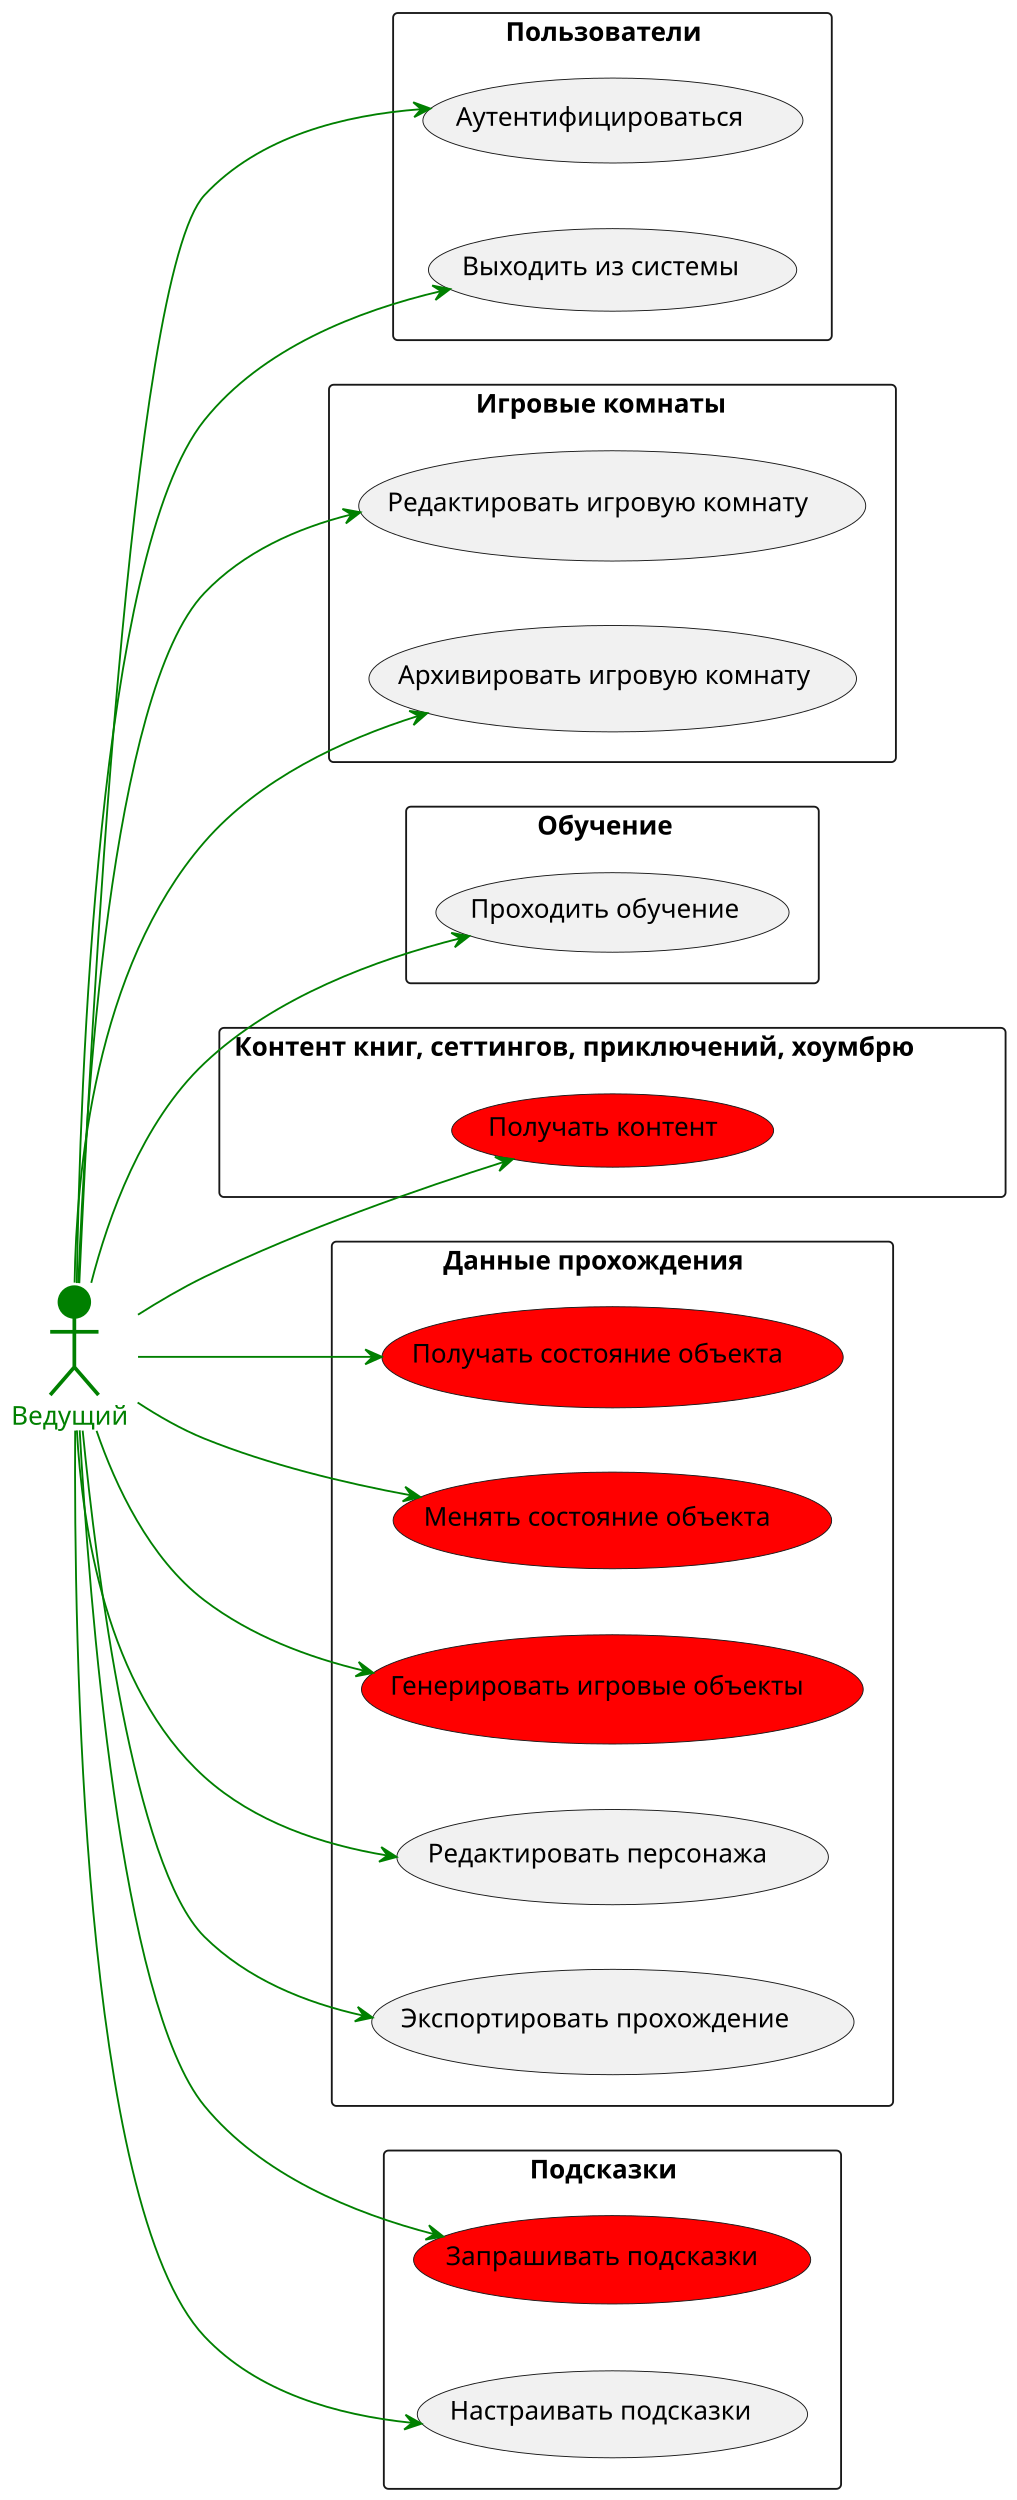
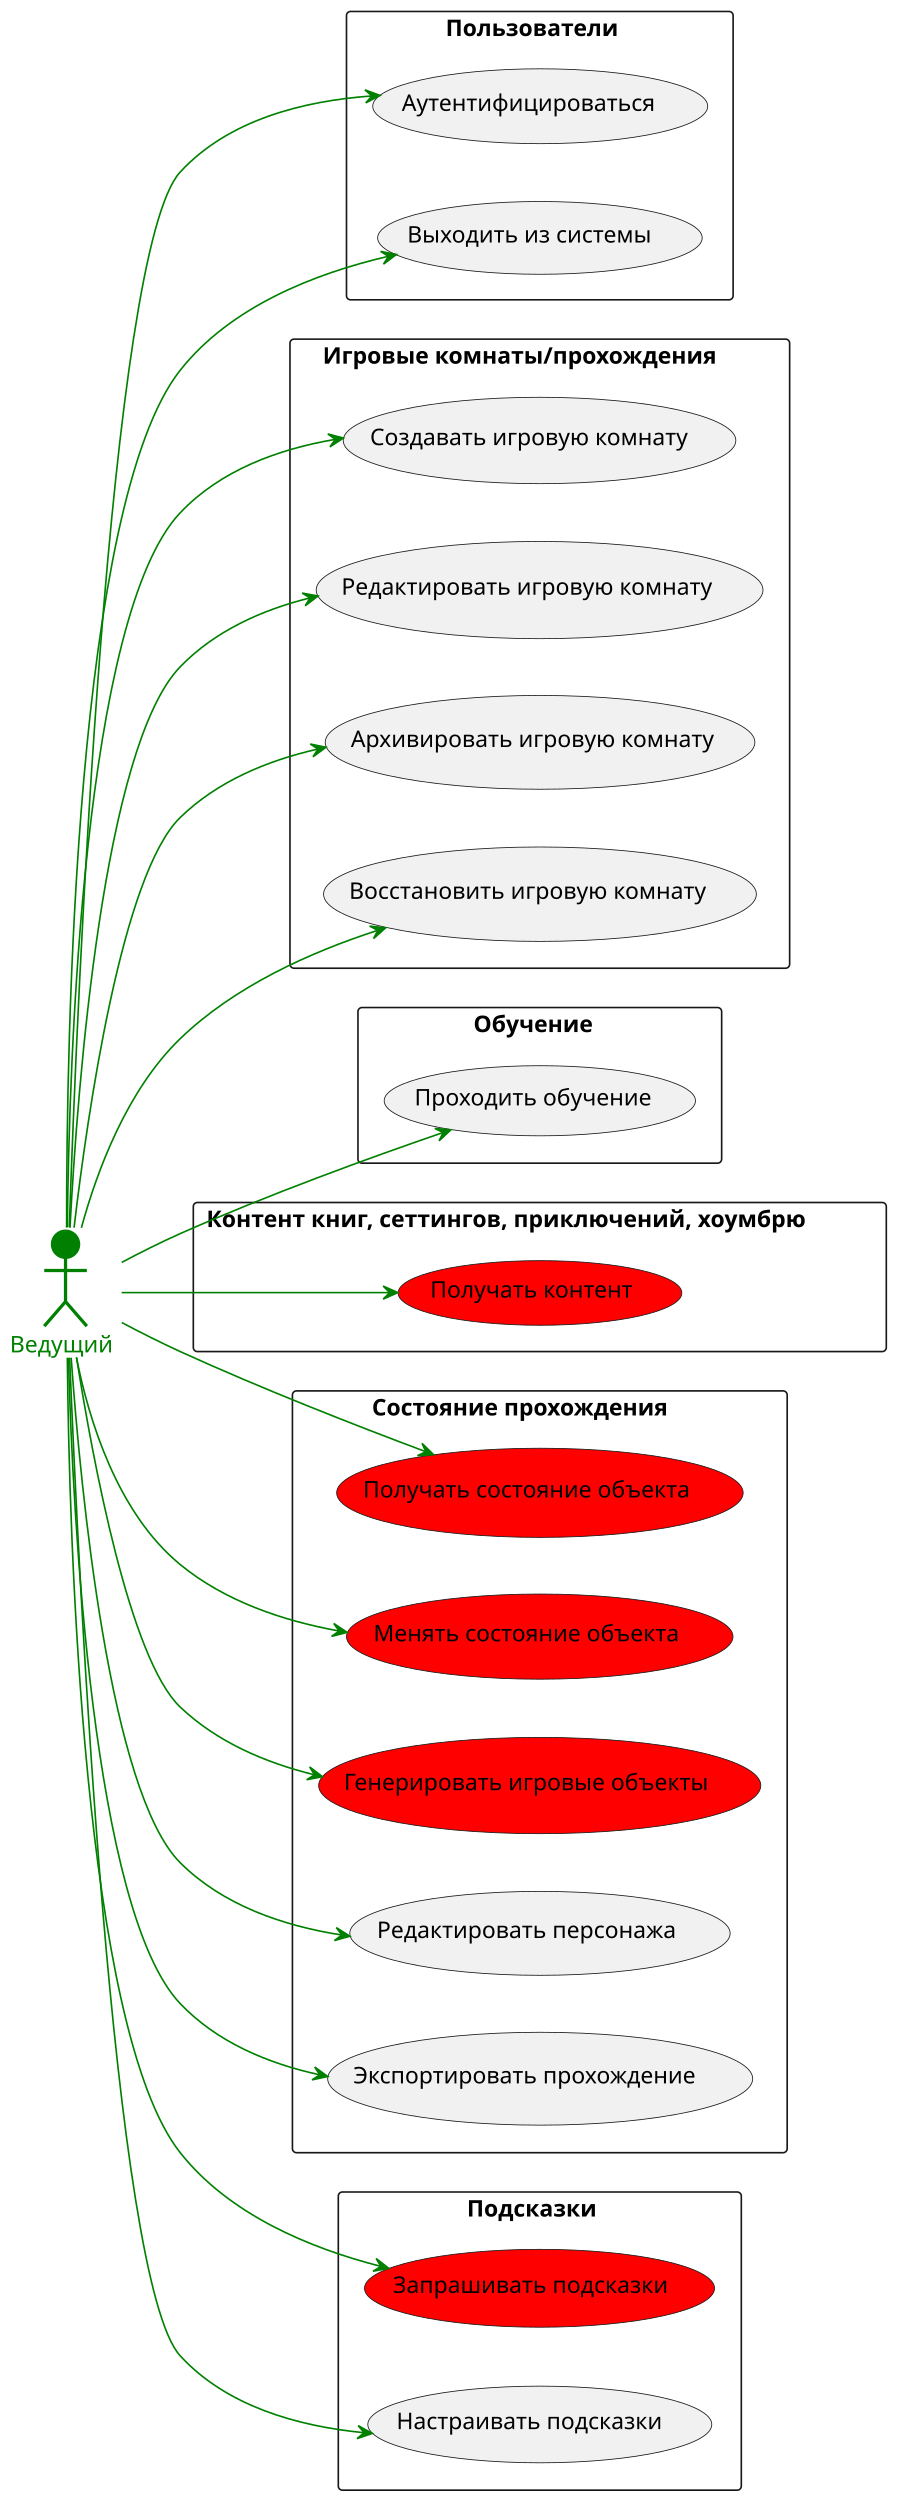
- <svg xmlns="http://www.w3.org/2000/svg" contentStyleType="text/css" height="1345px" preserveAspectRatio="none" style="width:547px;height:1345px;background:#FFFFFF;" version="1.1" viewBox="0 0 547 1345" width="547px" zoomAndPan="magnify">
+ <svg xmlns="http://www.w3.org/2000/svg" contentStyleType="text/css" height="1526px" preserveAspectRatio="none" style="width:547px;height:1526px;background:#FFFFFF;" version="1.1" viewBox="0 0 547 1526" width="547px" zoomAndPan="magnify">
  <defs />
  <g>
    <g id="cluster_Users">
      <rect fill="none" height="176" rx="2.5" ry="2.5" style="stroke:#181818;stroke-width:1.0;" width="236" x="211.5" y="7" />
      <text fill="#000000" font-family="sans-serif" font-size="14" font-weight="bold" lengthAdjust="spacing" textLength="115" x="272" y="21.995">Пользователи</text>
    </g>
    <g id="cluster_Rooms">
-       <rect fill="none" height="203" rx="2.5" ry="2.5" style="stroke:#181818;stroke-width:1.0;" width="305" x="177" y="207" />
-       <text fill="#000000" font-family="sans-serif" font-size="14" font-weight="bold" lengthAdjust="spacing" textLength="147" x="256" y="221.995">Игровые комнаты</text>
+       <rect fill="none" height="384" rx="2.5" ry="2.5" style="stroke:#181818;stroke-width:1.0;" width="305" x="177" y="207" />
+       <text fill="#000000" font-family="sans-serif" font-size="14" font-weight="bold" lengthAdjust="spacing" textLength="265" x="197" y="221.995">Игровые комнаты/прохождения</text>
    </g>
    <g id="cluster_Education">
-       <rect fill="none" height="95" rx="2.5" ry="2.5" style="stroke:#181818;stroke-width:1.0;" width="222" x="218.5" y="434" />
-       <text fill="#000000" font-family="sans-serif" font-size="14" font-weight="bold" lengthAdjust="spacing" textLength="81" x="289" y="448.995">Обучение</text>
+       <rect fill="none" height="95" rx="2.5" ry="2.5" style="stroke:#181818;stroke-width:1.0;" width="222" x="218.5" y="615" />
+       <text fill="#000000" font-family="sans-serif" font-size="14" font-weight="bold" lengthAdjust="spacing" textLength="81" x="289" y="629.995">Обучение</text>
    </g>
    <g id="cluster_Content">
-       <rect fill="none" height="91" rx="2.5" ry="2.5" style="stroke:#181818;stroke-width:1.0;" width="423" x="118" y="553" />
-       <text fill="#000000" font-family="sans-serif" font-size="14" font-weight="bold" lengthAdjust="spacing" textLength="407" x="126" y="567.995">Контент книг, сеттингов, приключений, хоумбрю</text>
+       <rect fill="none" height="91" rx="2.5" ry="2.5" style="stroke:#181818;stroke-width:1.0;" width="423" x="118" y="734" />
+       <text fill="#000000" font-family="sans-serif" font-size="14" font-weight="bold" lengthAdjust="spacing" textLength="407" x="126" y="748.995">Контент книг, сеттингов, приключений, хоумбрю</text>
    </g>
    <g id="cluster_Campaigns">
-       <rect fill="none" height="465" rx="2.5" ry="2.5" style="stroke:#181818;stroke-width:1.0;" width="302" x="178.5" y="668" />
-       <text fill="#000000" font-family="sans-serif" font-size="14" font-weight="bold" lengthAdjust="spacing" textLength="182" x="238.5" y="682.995">Данные прохождения</text>
+       <rect fill="none" height="465" rx="2.5" ry="2.5" style="stroke:#181818;stroke-width:1.0;" width="302" x="178.5" y="849" />
+       <text fill="#000000" font-family="sans-serif" font-size="14" font-weight="bold" lengthAdjust="spacing" textLength="205" x="227" y="863.995">Состояние прохождения</text>
    </g>
    <g id="cluster_Hints">
-       <rect fill="none" height="182" rx="2.5" ry="2.5" style="stroke:#181818;stroke-width:1.0;" width="246" x="206.5" y="1157" />
-       <text fill="#000000" font-family="sans-serif" font-size="14" font-weight="bold" lengthAdjust="spacing" textLength="89" x="285" y="1171.995">Подсказки</text>
+       <rect fill="none" height="182" rx="2.5" ry="2.5" style="stroke:#181818;stroke-width:1.0;" width="246" x="206.5" y="1338" />
+       <text fill="#000000" font-family="sans-serif" font-size="14" font-weight="bold" lengthAdjust="spacing" textLength="89" x="285" y="1352.995">Подсказки</text>
    </g>
    <g id="elem_Auth">
      <ellipse cx="329.748" cy="64.85" fill="#F1F1F1" rx="102.248" ry="22.85" style="stroke:#181818;stroke-width:0.5;" />
      <text fill="#000000" font-family="sans-serif" font-size="14" lengthAdjust="spacing" textLength="169" x="245.248" y="67.696">Аутентифицироваться</text>
    </g>
    <g id="elem_Logout">
      <ellipse cx="329.567" cy="145.214" fill="#F1F1F1" rx="99.067" ry="22.213" style="stroke:#181818;stroke-width:0.5;" />
      <text fill="#000000" font-family="sans-serif" font-size="14" lengthAdjust="spacing" textLength="162" x="248.567" y="148.06">Выходить из системы</text>
    </g>
+     <g id="elem_CreateRoom">
+       <ellipse cx="329.334" cy="268.867" fill="#F1F1F1" rx="119.834" ry="26.367" style="stroke:#181818;stroke-width:0.5;" />
+       <text fill="#000000" font-family="sans-serif" font-size="14" lengthAdjust="spacing" textLength="207" x="225.834" y="271.714">Создавать игровую комнату</text>
+     </g>
    <g id="elem_EditRoom">
-       <ellipse cx="329.375" cy="272.175" fill="#F1F1F1" rx="136.375" ry="29.675" style="stroke:#181818;stroke-width:0.5;" />
-       <text fill="#000000" font-family="sans-serif" font-size="14" lengthAdjust="spacing" textLength="242" x="208.375" y="275.022">Редактировать игровую комнату</text>
+       <ellipse cx="329.375" cy="360.175" fill="#F1F1F1" rx="136.375" ry="29.675" style="stroke:#181818;stroke-width:0.5;" />
+       <text fill="#000000" font-family="sans-serif" font-size="14" lengthAdjust="spacing" textLength="242" x="208.375" y="363.022">Редактировать игровую комнату</text>
    </g>
    <g id="elem_ArchiveRoom">
-       <ellipse cx="329.649" cy="365.13" fill="#F1F1F1" rx="131.149" ry="28.63" style="stroke:#181818;stroke-width:0.5;" />
-       <text fill="#000000" font-family="sans-serif" font-size="14" lengthAdjust="spacing" textLength="231" x="214.149" y="367.976">Архивировать игровую комнату</text>
+       <ellipse cx="329.649" cy="453.13" fill="#F1F1F1" rx="131.149" ry="28.63" style="stroke:#181818;stroke-width:0.5;" />
+       <text fill="#000000" font-family="sans-serif" font-size="14" lengthAdjust="spacing" textLength="231" x="214.149" y="455.976">Архивировать игровую комнату</text>
+     </g>
+     <g id="elem_RestoreRoom">
+       <ellipse cx="329.598" cy="545.819" fill="#F1F1F1" rx="132.097" ry="28.82" style="stroke:#181818;stroke-width:0.5;" />
+       <text fill="#000000" font-family="sans-serif" font-size="14" lengthAdjust="spacing" textLength="233" x="213.097" y="548.666">Восстановить игровую комнату</text>
    </g>
    <g id="elem_Learn">
-       <ellipse cx="329.512" cy="490.902" fill="#F1F1F1" rx="95.012" ry="21.402" style="stroke:#181818;stroke-width:0.5;" />
-       <text fill="#000000" font-family="sans-serif" font-size="14" lengthAdjust="spacing" textLength="153" x="253.012" y="493.749">Проходить обучение</text>
+       <ellipse cx="329.512" cy="671.902" fill="#F1F1F1" rx="95.012" ry="21.402" style="stroke:#181818;stroke-width:0.5;" />
+       <text fill="#000000" font-family="sans-serif" font-size="14" lengthAdjust="spacing" textLength="153" x="253.012" y="674.749">Проходить обучение</text>
    </g>
    <g id="elem_ReadContent">
-       <ellipse cx="329.6" cy="608.22" fill="#FF0000" rx="86.6" ry="19.72" style="stroke:#181818;stroke-width:0.5;" />
-       <text fill="#000000" font-family="sans-serif" font-size="14" lengthAdjust="spacing" textLength="134" x="262.6" y="611.067">Получать контент</text>
+       <ellipse cx="329.6" cy="789.22" fill="#FF0000" rx="86.6" ry="19.72" style="stroke:#181818;stroke-width:0.5;" />
+       <text fill="#000000" font-family="sans-serif" font-size="14" lengthAdjust="spacing" textLength="134" x="262.6" y="792.067">Получать контент</text>
    </g>
    <g id="elem_GetState">
-       <ellipse cx="329.562" cy="730.212" fill="#FF0000" rx="124.062" ry="27.212" style="stroke:#181818;stroke-width:0.5;" />
-       <text fill="#000000" font-family="sans-serif" font-size="14" lengthAdjust="spacing" textLength="216" x="221.562" y="733.059">Получать состояние объекта</text>
+       <ellipse cx="329.562" cy="911.212" fill="#FF0000" rx="124.062" ry="27.212" style="stroke:#181818;stroke-width:0.5;" />
+       <text fill="#000000" font-family="sans-serif" font-size="14" lengthAdjust="spacing" textLength="216" x="221.562" y="914.059">Получать состояние объекта</text>
    </g>
    <g id="elem_ChangeState">
-       <ellipse cx="329.462" cy="817.992" fill="#FF0000" rx="117.962" ry="25.992" style="stroke:#181818;stroke-width:0.5;" />
-       <text fill="#000000" font-family="sans-serif" font-size="14" lengthAdjust="spacing" textLength="203" x="227.962" y="820.839">Менять состояние объекта</text>
+       <ellipse cx="329.462" cy="998.992" fill="#FF0000" rx="117.962" ry="25.992" style="stroke:#181818;stroke-width:0.5;" />
+       <text fill="#000000" font-family="sans-serif" font-size="14" lengthAdjust="spacing" textLength="203" x="227.962" y="1001.839">Менять состояние объекта</text>
    </g>
    <g id="elem_Generate">
-       <ellipse cx="329.448" cy="908.889" fill="#FF0000" rx="134.948" ry="29.39" style="stroke:#181818;stroke-width:0.5;" />
-       <text fill="#000000" font-family="sans-serif" font-size="14" lengthAdjust="spacing" textLength="239" x="209.948" y="911.736">Генерировать игровые объекты</text>
+       <ellipse cx="329.448" cy="1089.889" fill="#FF0000" rx="134.948" ry="29.39" style="stroke:#181818;stroke-width:0.5;" />
+       <text fill="#000000" font-family="sans-serif" font-size="14" lengthAdjust="spacing" textLength="239" x="209.948" y="1092.736">Генерировать игровые объекты</text>
    </g>
    <g id="elem_EditChar">
-       <ellipse cx="329.594" cy="999.119" fill="#F1F1F1" rx="116.094" ry="25.619" style="stroke:#181818;stroke-width:0.5;" />
-       <text fill="#000000" font-family="sans-serif" font-size="14" lengthAdjust="spacing" textLength="199" x="230.094" y="1001.965">Редактировать персонажа</text>
+       <ellipse cx="329.594" cy="1180.119" fill="#F1F1F1" rx="116.094" ry="25.619" style="stroke:#181818;stroke-width:0.5;" />
+       <text fill="#000000" font-family="sans-serif" font-size="14" lengthAdjust="spacing" textLength="199" x="230.094" y="1182.965">Редактировать персонажа</text>
    </g>
    <g id="elem_ExportHistory">
-       <ellipse cx="329.728" cy="1087.846" fill="#F1F1F1" rx="129.728" ry="28.346" style="stroke:#181818;stroke-width:0.5;" />
-       <text fill="#000000" font-family="sans-serif" font-size="14" lengthAdjust="spacing" textLength="228" x="215.728" y="1090.692">Экспортировать прохождение</text>
+       <ellipse cx="329.728" cy="1268.846" fill="#F1F1F1" rx="129.728" ry="28.346" style="stroke:#181818;stroke-width:0.5;" />
+       <text fill="#000000" font-family="sans-serif" font-size="14" lengthAdjust="spacing" textLength="228" x="215.728" y="1271.692">Экспортировать прохождение</text>
    </g>
    <g id="elem_AskHint">
-       <ellipse cx="329.328" cy="1215.765" fill="#FF0000" rx="106.828" ry="23.765" style="stroke:#181818;stroke-width:0.5;" />
-       <text fill="#000000" font-family="sans-serif" font-size="14" lengthAdjust="spacing" textLength="179" x="239.828" y="1218.612">Запрашивать подсказки</text>
+       <ellipse cx="329.328" cy="1396.765" fill="#FF0000" rx="106.828" ry="23.765" style="stroke:#181818;stroke-width:0.5;" />
+       <text fill="#000000" font-family="sans-serif" font-size="14" lengthAdjust="spacing" textLength="179" x="239.828" y="1399.612">Запрашивать подсказки</text>
    </g>
    <g id="elem_TuneHint">
-       <ellipse cx="329.491" cy="1298.898" fill="#F1F1F1" rx="104.991" ry="23.398" style="stroke:#181818;stroke-width:0.5;" />
-       <text fill="#000000" font-family="sans-serif" font-size="14" lengthAdjust="spacing" textLength="175" x="241.991" y="1301.745">Настраивать подсказки</text>
+       <ellipse cx="329.491" cy="1479.898" fill="#F1F1F1" rx="104.991" ry="23.398" style="stroke:#181818;stroke-width:0.5;" />
+       <text fill="#000000" font-family="sans-serif" font-size="14" lengthAdjust="spacing" textLength="175" x="241.991" y="1482.745">Настраивать подсказки</text>
    </g>
    <g id="elem_UD">
-       <ellipse cx="40" cy="700.5" fill="#008000" rx="8" ry="8" style="stroke:#008000;stroke-width:2.0;" />
-       <path d="M40,708.5 L40,735.5 M27,716.5 L53,716.5 M40,735.5 L27,750.5 M40,735.5 L53,750.5 " fill="none" style="stroke:#008000;stroke-width:2.0;" />
-       <text fill="#008000" font-family="sans-serif" font-size="14" lengthAdjust="spacing" textLength="68" x="6" y="766.495">Ведущий</text>
+       <ellipse cx="40" cy="759.5" fill="#008000" rx="8" ry="8" style="stroke:#008000;stroke-width:2.0;" />
+       <path d="M40,767.5 L40,794.5 M27,775.5 L53,775.5 M40,794.5 L27,809.5 M40,794.5 L53,809.5 " fill="none" style="stroke:#008000;stroke-width:2.0;" />
+       <text fill="#008000" font-family="sans-serif" font-size="14" lengthAdjust="spacing" textLength="68" x="6" y="825.495">Ведущий</text>
    </g>
    <g id="link_UD_Auth">
-       <path d="M42.67,690.35 C48.52,559.59 70.01,147.94 110,105 C139.36,73.47 184.7,61.85 226.49,58.75 " fill="none" id="UD-to-Auth" style="stroke:#008000;stroke-width:1.0;" />
-       <polygon fill="#008000" points="231.56,58.42,222.316,55.02,226.571,58.749,222.843,63.003,231.56,58.42" style="stroke:#008000;stroke-width:1.0;" />
+       <path d="M42.28,749.05 C47.09,609.91 66.15,152.54 110,105 C139.34,73.2 184.92,61.59 226.89,58.58 " fill="none" id="UD-to-Auth" style="stroke:#008000;stroke-width:1.0;" />
+       <polygon fill="#008000" points="231.98,58.26,222.746,54.834,226.99,58.575,223.25,62.818,231.98,58.26" style="stroke:#008000;stroke-width:1.0;" />
    </g>
    <g id="link_UD_Logout">
-       <path d="M41.32,690.28 C42.95,584.21 52.68,297.48 110,226 C140.95,187.4 192.2,167.2 237.28,156.62 " fill="none" id="UD-to-Logout" style="stroke:#008000;stroke-width:1.0;" />
-       <polygon fill="#008000" points="242.18,155.5,232.515,153.607,237.306,156.615,234.298,161.406,242.18,155.5" style="stroke:#008000;stroke-width:1.0;" />
+       <path d="M40.67,749.27 C40.51,634.78 45.81,307.21 110,226 C140.68,187.18 191.91,166.97 237.06,156.44 " fill="none" id="UD-to-Logout" style="stroke:#008000;stroke-width:1.0;" />
+       <polygon fill="#008000" points="241.97,155.33,232.305,153.438,237.096,156.445,234.089,161.236,241.97,155.33" style="stroke:#008000;stroke-width:1.0;" />
+     </g>
+     <g id="link_UD_CreateRoom">
+       <path d="M41.1,749.14 C42.2,646.27 50.8,375.53 110,313 C134.47,287.15 169.56,274.2 204.48,268.21 " fill="none" id="UD-to-CreateRoom" style="stroke:#008000;stroke-width:1.0;" />
+       <polygon fill="#008000" points="209.63,267.38,200.105,264.874,204.695,268.181,201.387,272.77,209.63,267.38" style="stroke:#008000;stroke-width:1.0;" />
    </g>
    <g id="link_UD_EditRoom">
-       <path d="M42.16,690.25 C45.71,597.74 59.45,371.9 110,319 C130.9,297.12 159.35,284.21 188.8,276.83 " fill="none" id="UD-to-EditRoom" style="stroke:#008000;stroke-width:1.0;" />
-       <polygon fill="#008000" points="193.92,275.61,184.233,273.832,189.059,276.782,186.109,281.609,193.92,275.61" style="stroke:#008000;stroke-width:1.0;" />
+       <path d="M42.72,749.44 C47.35,661.86 63.08,455.5 110,407 C131.04,385.25 159.54,372.39 189,365.02 " fill="none" id="UD-to-EditRoom" style="stroke:#008000;stroke-width:1.0;" />
+       <polygon fill="#008000" points="194.12,363.8,184.438,361.995,189.256,364.959,186.292,369.777,194.12,363.8" style="stroke:#008000;stroke-width:1.0;" />
    </g>
    <g id="link_UD_ArchiveRoom">
-       <path d="M40.14,690.03 C41.01,631.12 51.12,520.67 110,453 C139.47,419.13 183.85,398.12 224.93,385.18 " fill="none" id="UD-to-ArchiveRoom" style="stroke:#008000;stroke-width:1.0;" />
-       <polygon fill="#008000" points="229.92,383.64,220.142,382.462,225.141,385.109,222.493,390.108,229.92,383.64" style="stroke:#008000;stroke-width:1.0;" />
+       <path d="M45.21,749.36 C53.56,678.32 74.55,533.53 110,499 C132.67,476.92 163.1,464.24 194.03,457.22 " fill="none" id="UD-to-ArchiveRoom" style="stroke:#008000;stroke-width:1.0;" />
+       <polygon fill="#008000" points="199,456.14,189.358,454.134,194.113,457.197,191.049,461.953,199,456.14" style="stroke:#008000;stroke-width:1.0;" />
+     </g>
+     <g id="link_UD_RestoreRoom">
+       <path d="M49.68,749.45 C59.13,714.87 77.46,665.39 110,634 C143.02,602.15 189.06,581.31 230.37,567.95 " fill="none" id="UD-to-RestoreRoom" style="stroke:#008000;stroke-width:1.0;" />
+       <polygon fill="#008000" points="235.38,566.36,225.591,565.278,230.616,567.877,228.017,572.901,235.38,566.36" style="stroke:#008000;stroke-width:1.0;" />
    </g>
    <g id="link_UD_Learn">
-       <path d="M49.09,690.16 C58.21,654.73 76.39,603.76 110,572 C147.67,536.41 202.34,516.16 247.57,504.81 " fill="none" id="UD-to-Learn" style="stroke:#008000;stroke-width:1.0;" />
-       <polygon fill="#008000" points="252.47,503.6,242.773,501.875,247.616,504.799,244.692,509.642,252.47,503.6" style="stroke:#008000;stroke-width:1.0;" />
+       <path d="M74.28,770.56 C85.48,764.64 98.15,758.26 110,753 C163.33,729.31 225.93,706.6 270.43,691.29 " fill="none" id="UD-to-Learn" style="stroke:#008000;stroke-width:1.0;" />
+       <polygon fill="#008000" points="275.22,689.65,265.408,688.799,270.493,691.278,268.013,696.363,275.22,689.65" style="stroke:#008000;stroke-width:1.0;" />
    </g>
    <g id="link_UD_ReadContent">
-       <path d="M74.23,707.32 C85.33,700.29 97.94,692.86 110,687 C162.86,661.33 226.33,639.29 271.2,625.06 " fill="none" id="UD-to-ReadContent" style="stroke:#008000;stroke-width:1.0;" />
-       <polygon fill="#008000" points="276.03,623.54,266.245,622.423,271.26,625.039,268.644,630.055,276.03,623.54" style="stroke:#008000;stroke-width:1.0;" />
+       <path d="M74.26,789 C114,789 182.12,789 237.85,789 " fill="none" id="UD-to-ReadContent" style="stroke:#008000;stroke-width:1.0;" />
+       <polygon fill="#008000" points="242.86,789,233.86,785,237.86,789,233.86,793,242.86,789" style="stroke:#008000;stroke-width:1.0;" />
+     </g>
+     <g id="link_UD_GetState">
+       <path d="M74.34,807.3 C85.55,813.21 98.2,819.62 110,825 C159.39,847.53 216.51,869.88 259.96,886.16 " fill="none" id="UD-to-GetState" style="stroke:#008000;stroke-width:1.0;" />
+       <polygon fill="#008000" points="264.65,887.91,257.609,881.023,259.964,886.167,254.82,888.521,264.65,887.91" style="stroke:#008000;stroke-width:1.0;" />
+     </g>
+     <g id="link_UD_ChangeState">
+       <path d="M46.63,828.51 C54.22,866.74 71.54,923.4 110,955 C137.14,977.3 172.51,989.32 206.86,995.54 " fill="none" id="UD-to-ChangeState" style="stroke:#008000;stroke-width:1.0;" />
+       <polygon fill="#008000" points="211.92,996.42,203.723,990.96,206.992,995.577,202.375,998.846,211.92,996.42" style="stroke:#008000;stroke-width:1.0;" />
    </g>
    <g id="link_UD_Generate">
-       <path d="M51.95,769.79 C62.15,799.38 80.35,838.41 110,861 C134.78,879.88 165.48,891.64 195.96,898.89 " fill="none" id="UD-to-Generate" style="stroke:#008000;stroke-width:1.0;" />
-       <polygon fill="#008000" points="200.85,900.02,192.985,894.092,195.979,898.891,191.179,901.885,200.85,900.02" style="stroke:#008000;stroke-width:1.0;" />
-     </g>
-     <g id="link_UD_GetState">
-       <path d="M74.26,730 C105.42,730 154.03,730 200.42,730 " fill="none" id="UD-to-GetState" style="stroke:#008000;stroke-width:1.0;" />
-       <polygon fill="#008000" points="205.49,730,196.49,726,200.49,730,196.49,734,205.49,730" style="stroke:#008000;stroke-width:1.0;" />
-     </g>
-     <g id="link_UD_ChangeState">
-       <path d="M74.04,754.56 C85.02,761.75 97.61,769.01 110,774 C144.89,788.07 184.79,797.79 220.87,804.45 " fill="none" id="UD-to-ChangeState" style="stroke:#008000;stroke-width:1.0;" />
-       <polygon fill="#008000" points="226.16,805.41,218.012,799.877,221.239,804.523,216.593,807.75,226.16,805.41" style="stroke:#008000;stroke-width:1.0;" />
+       <path d="M46.73,828.6 C56.74,892.16 79.28,1012.78 110,1042 C132.28,1063.19 161.68,1075.87 191.66,1083.27 " fill="none" id="UD-to-Generate" style="stroke:#008000;stroke-width:1.0;" />
+       <polygon fill="#008000" points="196.86,1084.5,189.012,1078.55,191.992,1083.358,187.184,1086.339,196.86,1084.5" style="stroke:#008000;stroke-width:1.0;" />
    </g>
    <g id="link_UD_EditChar">
-       <path d="M41.37,769.55 C44.11,820.45 56.87,908.03 110,956 C136.74,980.14 172.95,992.4 208.21,998.24 " fill="none" id="UD-to-EditChar" style="stroke:#008000;stroke-width:1.0;" />
-       <polygon fill="#008000" points="213.4,999.05,205.125,993.71,208.46,998.279,203.891,1001.614,213.4,999.05" style="stroke:#008000;stroke-width:1.0;" />
+       <path d="M43.44,828.79 C49.31,910.7 67.02,1094.08 110,1137 C135.88,1162.84 172.47,1175.46 208.32,1181.09 " fill="none" id="UD-to-EditChar" style="stroke:#008000;stroke-width:1.0;" />
+       <polygon fill="#008000" points="213.6,1181.87,205.28,1176.6,208.653,1181.141,204.113,1184.515,213.6,1181.87" style="stroke:#008000;stroke-width:1.0;" />
    </g>
    <g id="link_UD_ExportHistory">
-       <path d="M44.48,769.67 C51.9,844.9 71.81,1004.19 110,1042 C132.88,1064.65 163.92,1077.45 195.4,1084.4 " fill="none" id="UD-to-ExportHistory" style="stroke:#008000;stroke-width:1.0;" />
-       <polygon fill="#008000" points="200.46,1085.46,192.477,1079.692,195.567,1084.43,190.829,1087.52,200.46,1085.46" style="stroke:#008000;stroke-width:1.0;" />
+       <path d="M41.75,828.82 C44.42,925.09 56.43,1166.69 110,1223 C132.32,1246.46 163.34,1259.51 195,1266.44 " fill="none" id="UD-to-ExportHistory" style="stroke:#008000;stroke-width:1.0;" />
+       <polygon fill="#008000" points="200.09,1267.5,192.107,1261.732,195.197,1266.47,190.459,1269.56,200.09,1267.5" style="stroke:#008000;stroke-width:1.0;" />
    </g>
    <g id="link_UD_AskHint">
-       <path d="M42.87,769.51 C47.9,859.81 64.55,1077.78 110,1133 C140.54,1170.11 189.59,1190.64 233.49,1202 " fill="none" id="UD-to-AskHint" style="stroke:#008000;stroke-width:1.0;" />
-       <polygon fill="#008000" points="238.54,1203.27,230.8,1197.18,233.694,1202.041,228.833,1204.934,238.54,1203.27" style="stroke:#008000;stroke-width:1.0;" />
+       <path d="M41.1,828.75 C42.17,937.86 50.55,1238.84 110,1314 C139.69,1351.54 188.41,1372.11 232.32,1383.37 " fill="none" id="UD-to-AskHint" style="stroke:#008000;stroke-width:1.0;" />
+       <polygon fill="#008000" points="237.37,1384.63,229.592,1378.588,232.516,1383.431,227.673,1386.355,237.37,1384.63" style="stroke:#008000;stroke-width:1.0;" />
    </g>
    <g id="link_UD_TuneHint">
-       <path d="M40.44,769.67 C39.73,879.97 43.88,1186.81 110,1257 C138.33,1287.07 181.12,1299.35 221.35,1303.45 " fill="none" id="UD-to-TuneHint" style="stroke:#008000;stroke-width:1.0;" />
-       <polygon fill="#008000" points="226.75,1303.95,218.168,1299.118,221.772,1303.478,217.413,1307.082,226.75,1303.95" style="stroke:#008000;stroke-width:1.0;" />
+       <path d="M42.51,828.75 C47.98,962.89 68.64,1393.01 110,1438 C138.15,1468.62 181.27,1480.91 221.79,1484.88 " fill="none" id="UD-to-TuneHint" style="stroke:#008000;stroke-width:1.0;" />
+       <polygon fill="#008000" points="227.23,1485.36,218.619,1480.579,222.25,1484.918,217.911,1488.548,227.23,1485.36" style="stroke:#008000;stroke-width:1.0;" />
    </g>
  </g>
</svg>
